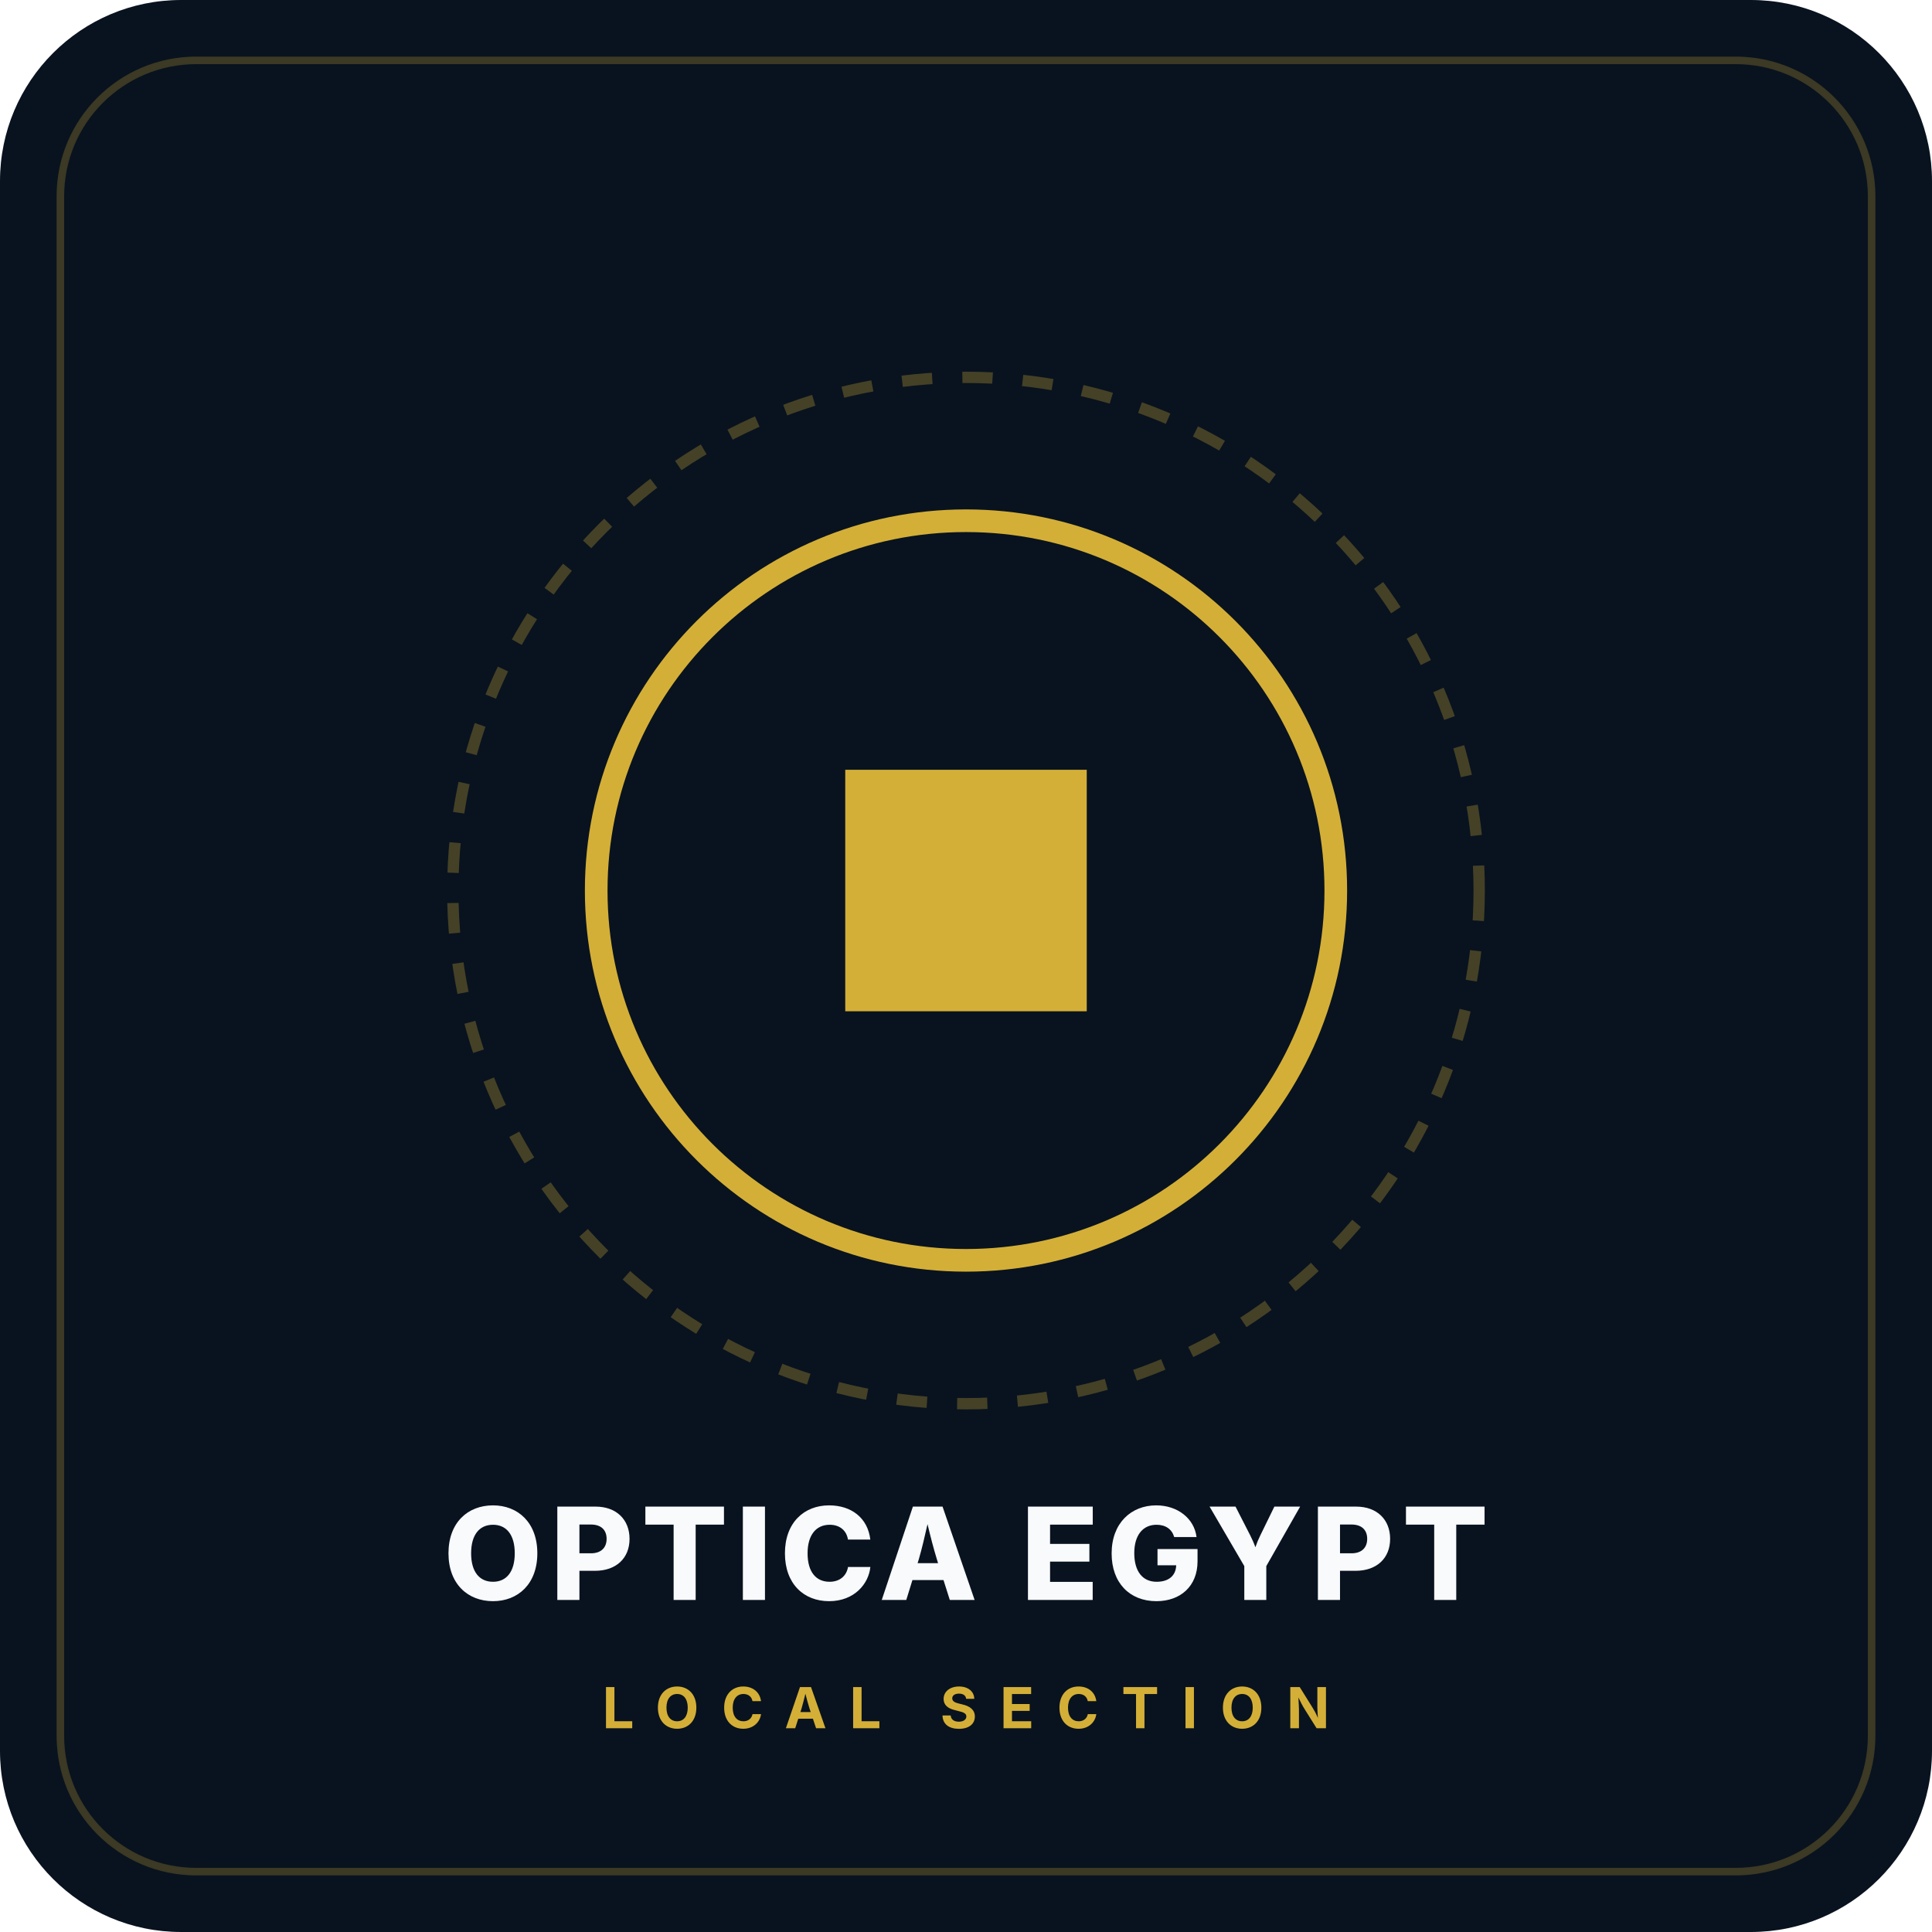
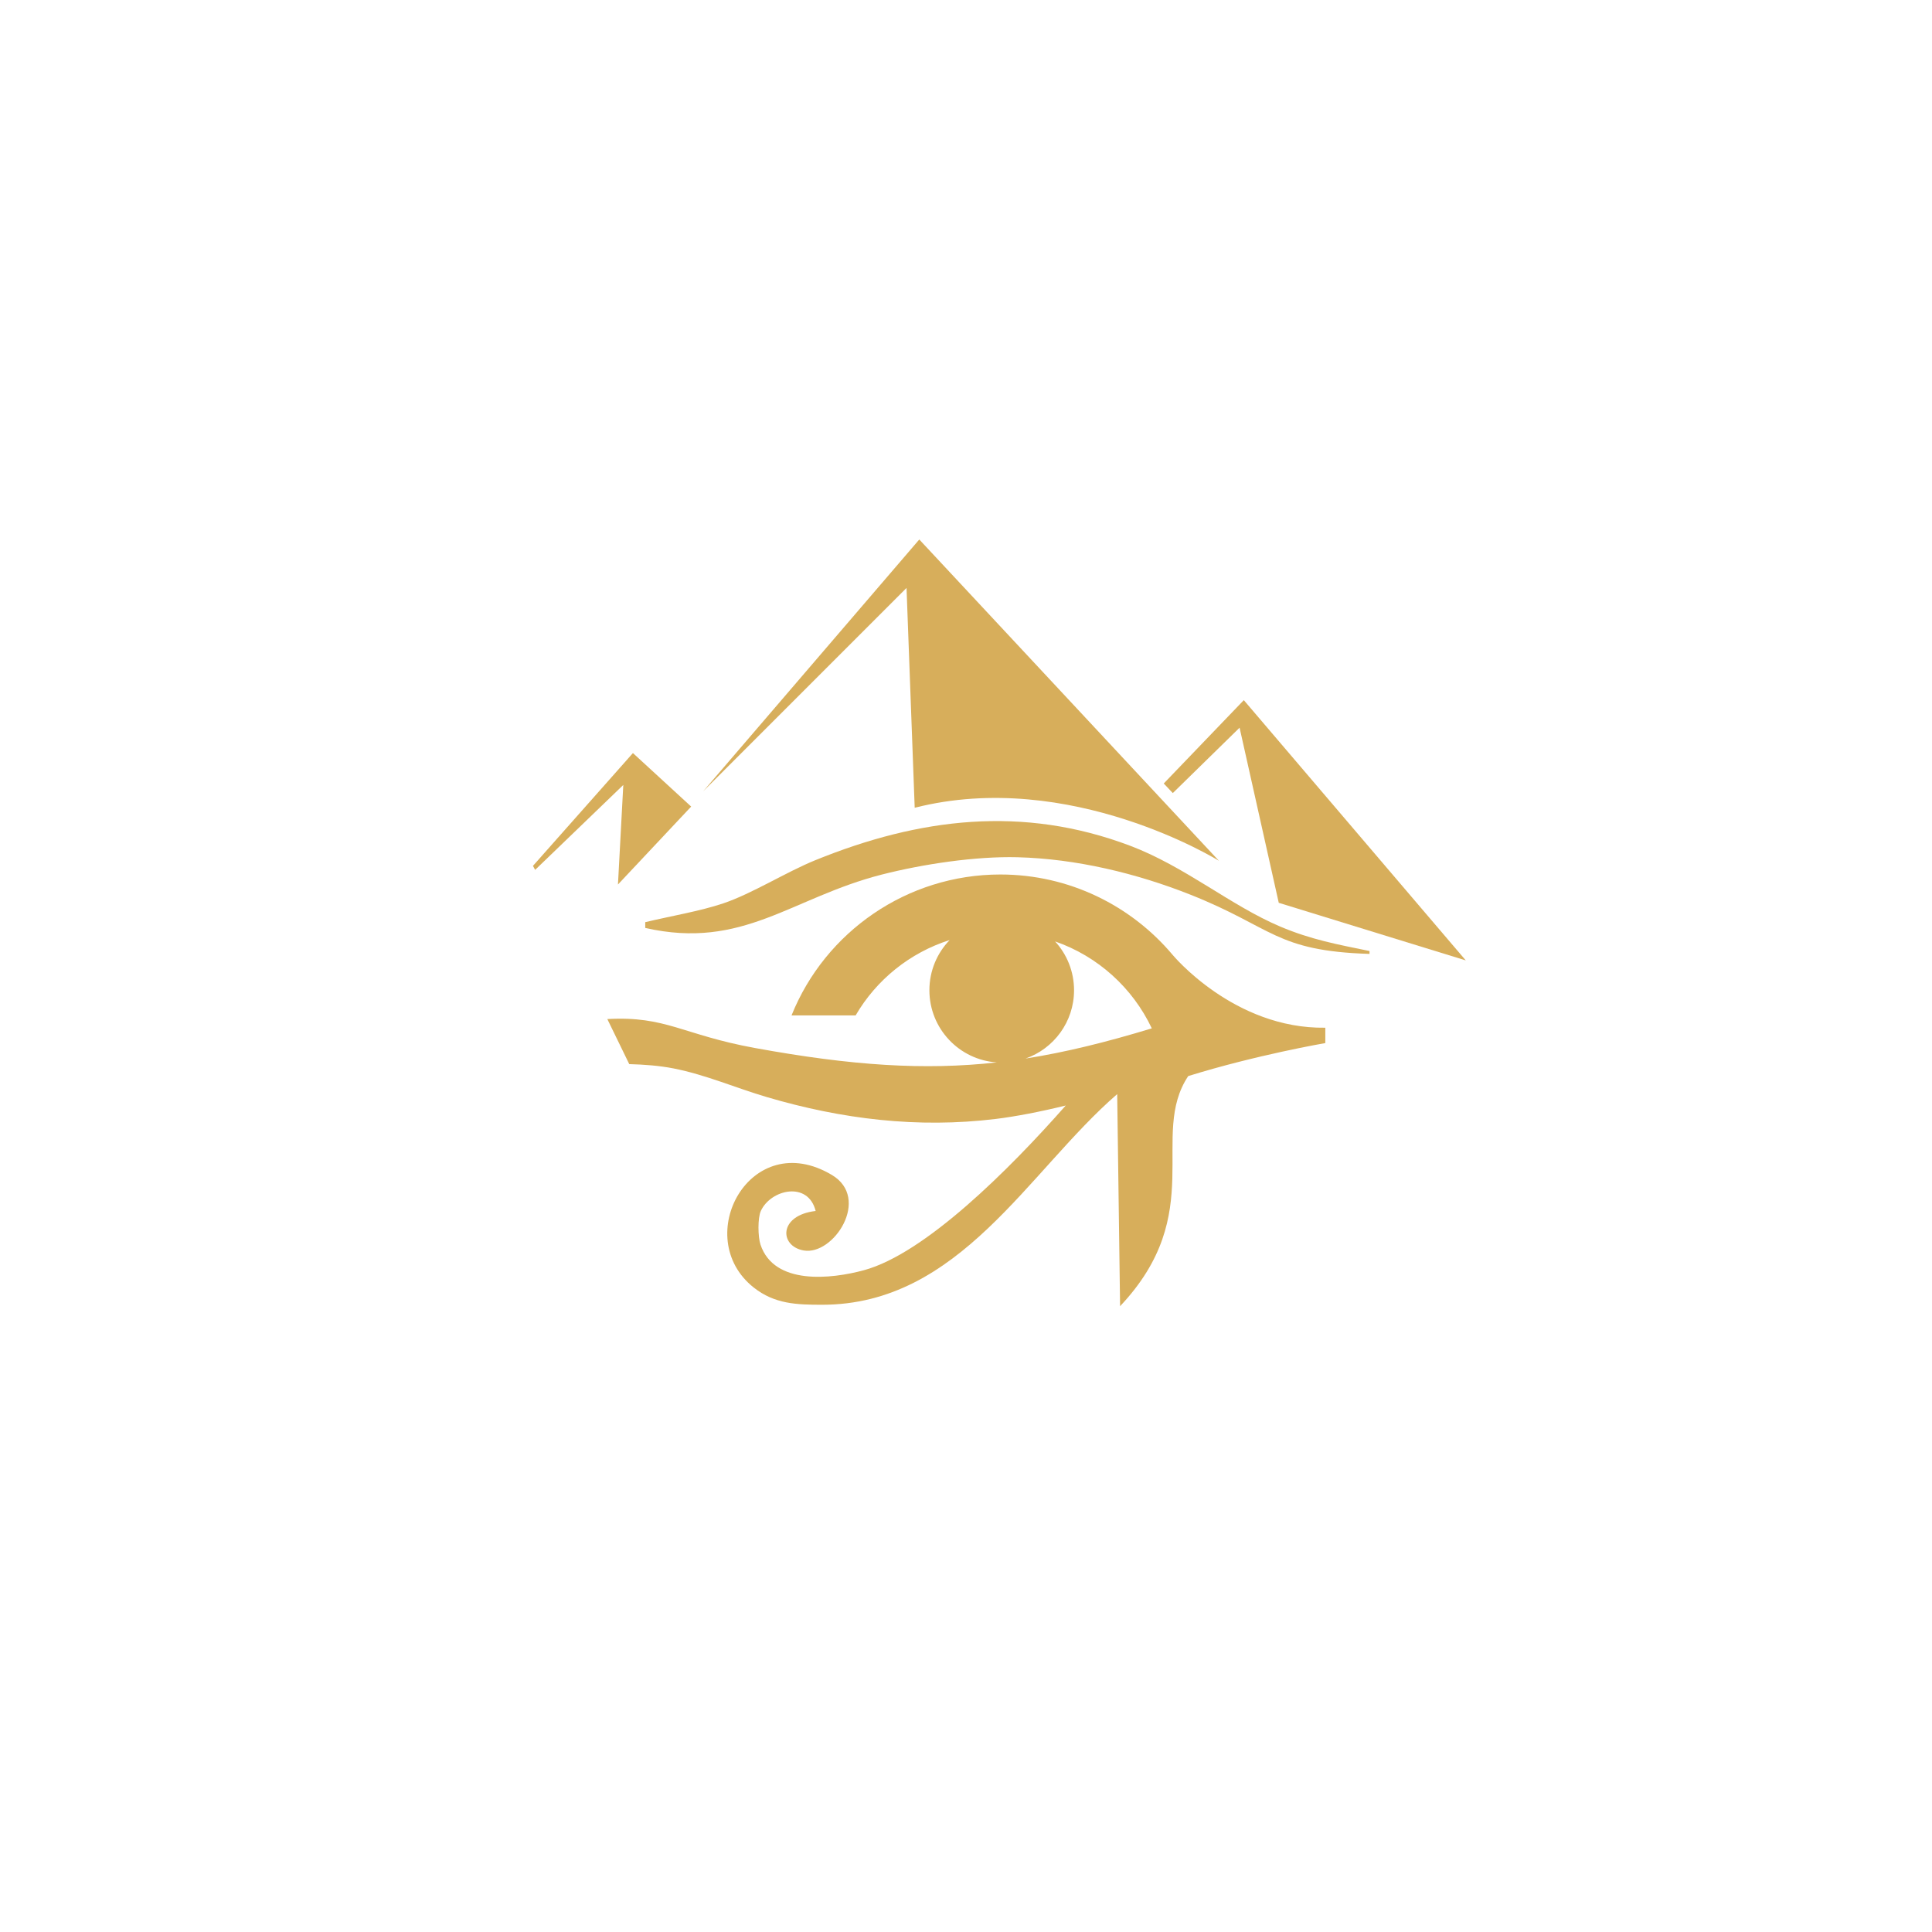
- <svg xmlns="http://www.w3.org/2000/svg" viewBox="0 0 512 512" width="512" height="512" fill="none">
-   <rect width="512" height="512" rx="48" fill="#09131F" />
-   <rect x="16" y="16" width="480" height="480" rx="36" stroke="#D4AF37" stroke-opacity="0.25" stroke-width="2" />
-   <circle cx="256" cy="236" r="136" stroke="#D4AF37" stroke-opacity="0.3" stroke-width="3" stroke-dasharray="8 8" />
-   <circle cx="256" cy="236" r="98" stroke="#D4AF37" stroke-width="6" />
-   <rect x="224" y="204" width="64" height="64" fill="#D4AF37" />
-   <text x="256" y="424" text-anchor="middle" fill="#F8FAFC" font-family="Montserrat, Inter, Arial, sans-serif" font-size="34" font-weight="800" letter-spacing="2">OPTICA EGYPT</text>
-   <text x="256" y="458" text-anchor="middle" fill="#D4AF37" font-family="Montserrat, Inter, Arial, sans-serif" font-size="15" font-weight="700" letter-spacing="6">LOCAL SECTION</text>
+ <svg xmlns="http://www.w3.org/2000/svg" viewBox="0 0 1080 1080">
+   <defs>
+     <style>
+       .cls-1{fill:#d7ae5b}
+     </style>
+   </defs>
+   <g id="Layer_1" data-name="Layer 1">
+     <g>
+       <g>
+         <path d="M765.566 531.627 L765.566 533.24 C712.997 531.598 711.769 518.534 665.557 500.173 C635.294 488.148 601.442 480.039 568.774 479.203 C545.327 478.603 515.843 483.042 492.961 488.881 C442.324 501.804 415.357 531.147 360.691 518.723 L360.691 515.497 C374.242 512.235 391.45 509.331 404.243 505.012 C420.633 499.478 439.202 487.585 455.861 480.816 C513.989 457.196 571.722 450.123 631.683 472.751 C662.4 484.343 688.045 506.261 715.562 517.916 C732.908 525.263 747.316 527.87 765.566 531.627 Z" class="cls-1" />
+         <path d="M511.322 451.545 L506.757 328.665 L393.074 442.347 L513.884 301.58 L681.379 481.192 C681.379 481.192 598.277 429.45 511.322 451.545 Z" class="cls-1" />
+         <path d="M650.545 437.975 L695.297 391.386 L819.379 536.876 L714.832 504.675 L692.936 406.784 L655.609 443.333 Z" class="cls-1" />
+         <path d="M297.927 484.033 L353.813 420.968 L386.365 450.883 L345.446 494.438 L348.426 438.794 L299.138 486.272 Z" class="cls-1" />
+         <path d="M442.467 567.629 C461.305 520.793 507.104 488.849 559.191 488.849 C597.774 488.849 632.36 506.302 655.466 533.728 C655.466 533.728 689.729 575.252 740.859 574.501 L740.859 583.087 C740.859 583.087 702.485 589.664 664.23 601.53 C642.092 634.726 675.363 678.045 626.131 730.173 L624.518 611.614 C574.728 654.766 536.557 729.367 459.582 729.367 C445.487 729.367 433.018 729.019 421.274 719.689 C385.966 691.637 419.548 629.682 465.055 656.827 C486.928 669.875 466.021 701.982 449.25 699.017 C435.596 696.603 435.117 679.364 455.954 676.943 C451.73 660.047 430.854 664.867 425.306 676.943 C423.524 680.821 423.653 691.339 425.12 695.742 C432.732 718.576 464.663 715.041 482.997 710.04 C517.096 700.741 564.03 653.974 595.758 617.983 C581.858 621.419 567.602 624.161 556.681 625.494 C513.1 630.814 470.583 625.647 428.627 613.264 C411.28 608.145 394.373 600.762 376.595 597.273 C368.479 595.681 360.142 595.089 351.755 594.849 L339.499 569.663 C372.485 567.837 381.48 578.445 421.986 585.834 C476.209 595.726 516.776 598.378 557.223 593.891 C536.174 592.479 519.537 574.958 519.537 553.552 C519.537 542.653 523.85 532.762 530.861 525.491 C508.649 532.538 489.908 547.668 478.294 567.629 Z M589.797 526.259 C596.381 533.451 600.399 543.032 600.399 553.552 C600.399 571.215 589.072 586.232 573.287 591.737 C595.568 588.244 618.351 582.611 643.863 574.854 C633.169 552.222 613.661 534.539 589.797 526.259 Z" class="cls-1" />
+       </g>
+     </g>
+   </g>
</svg>
